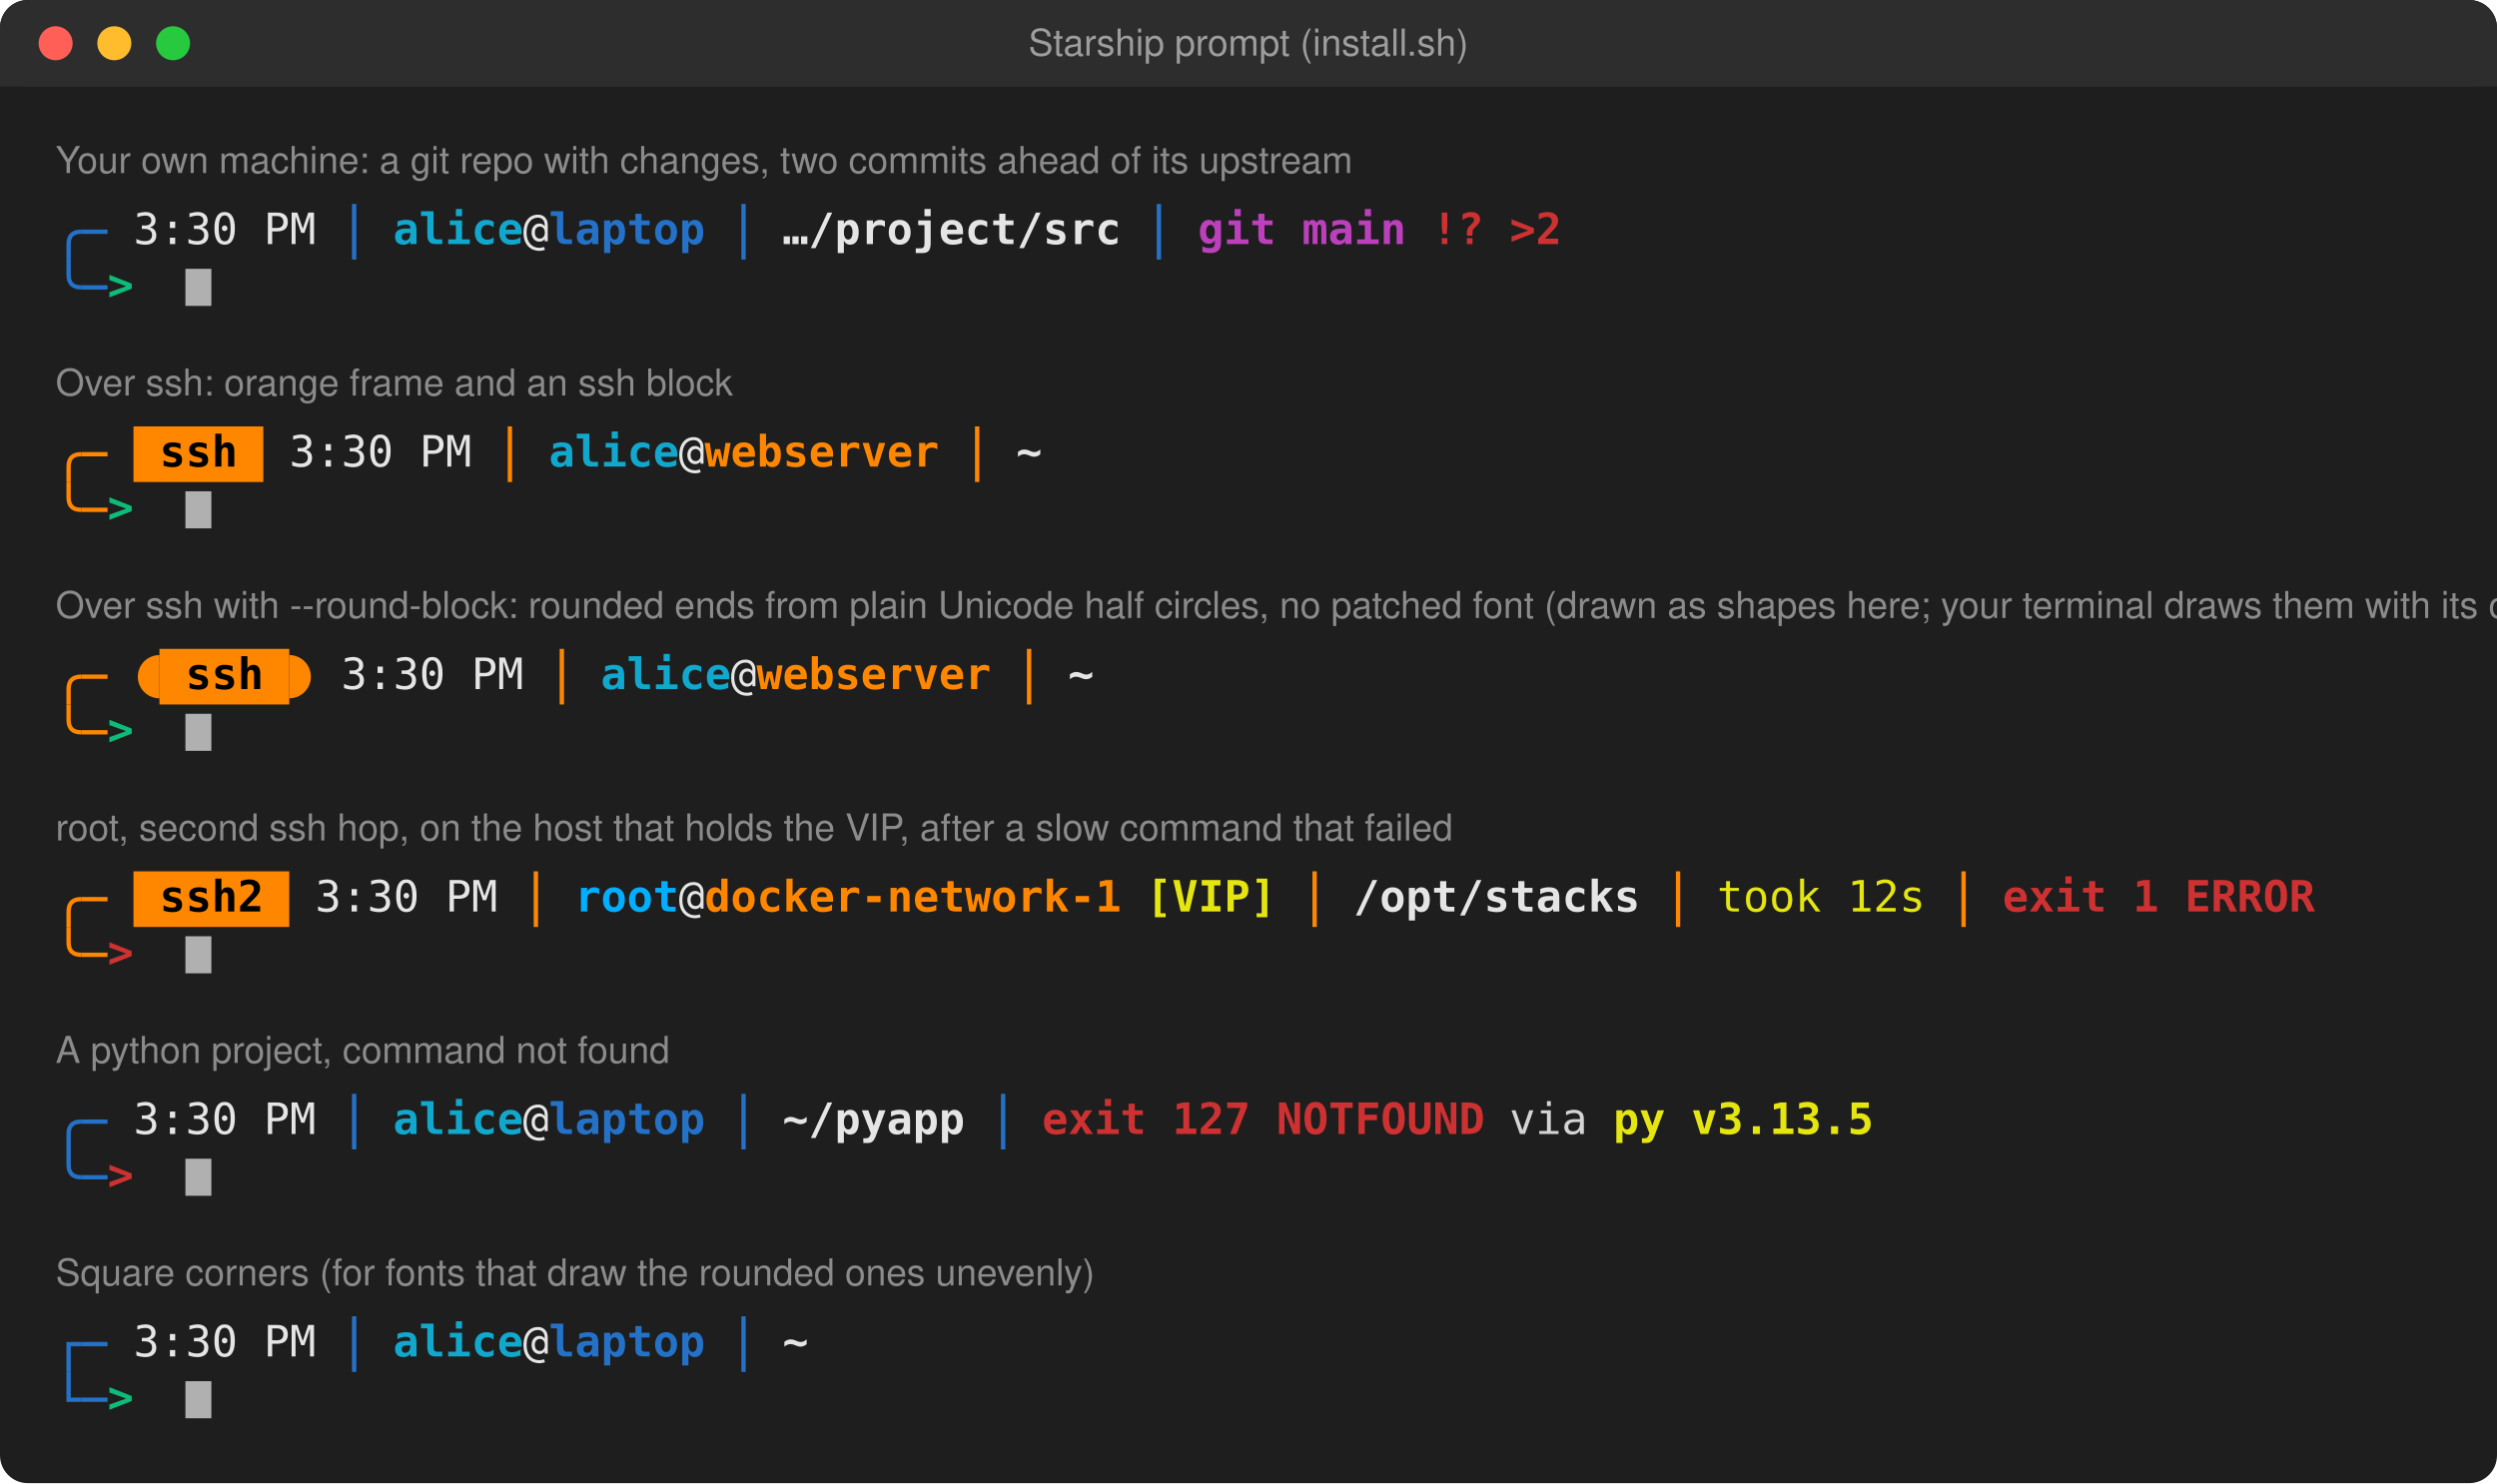
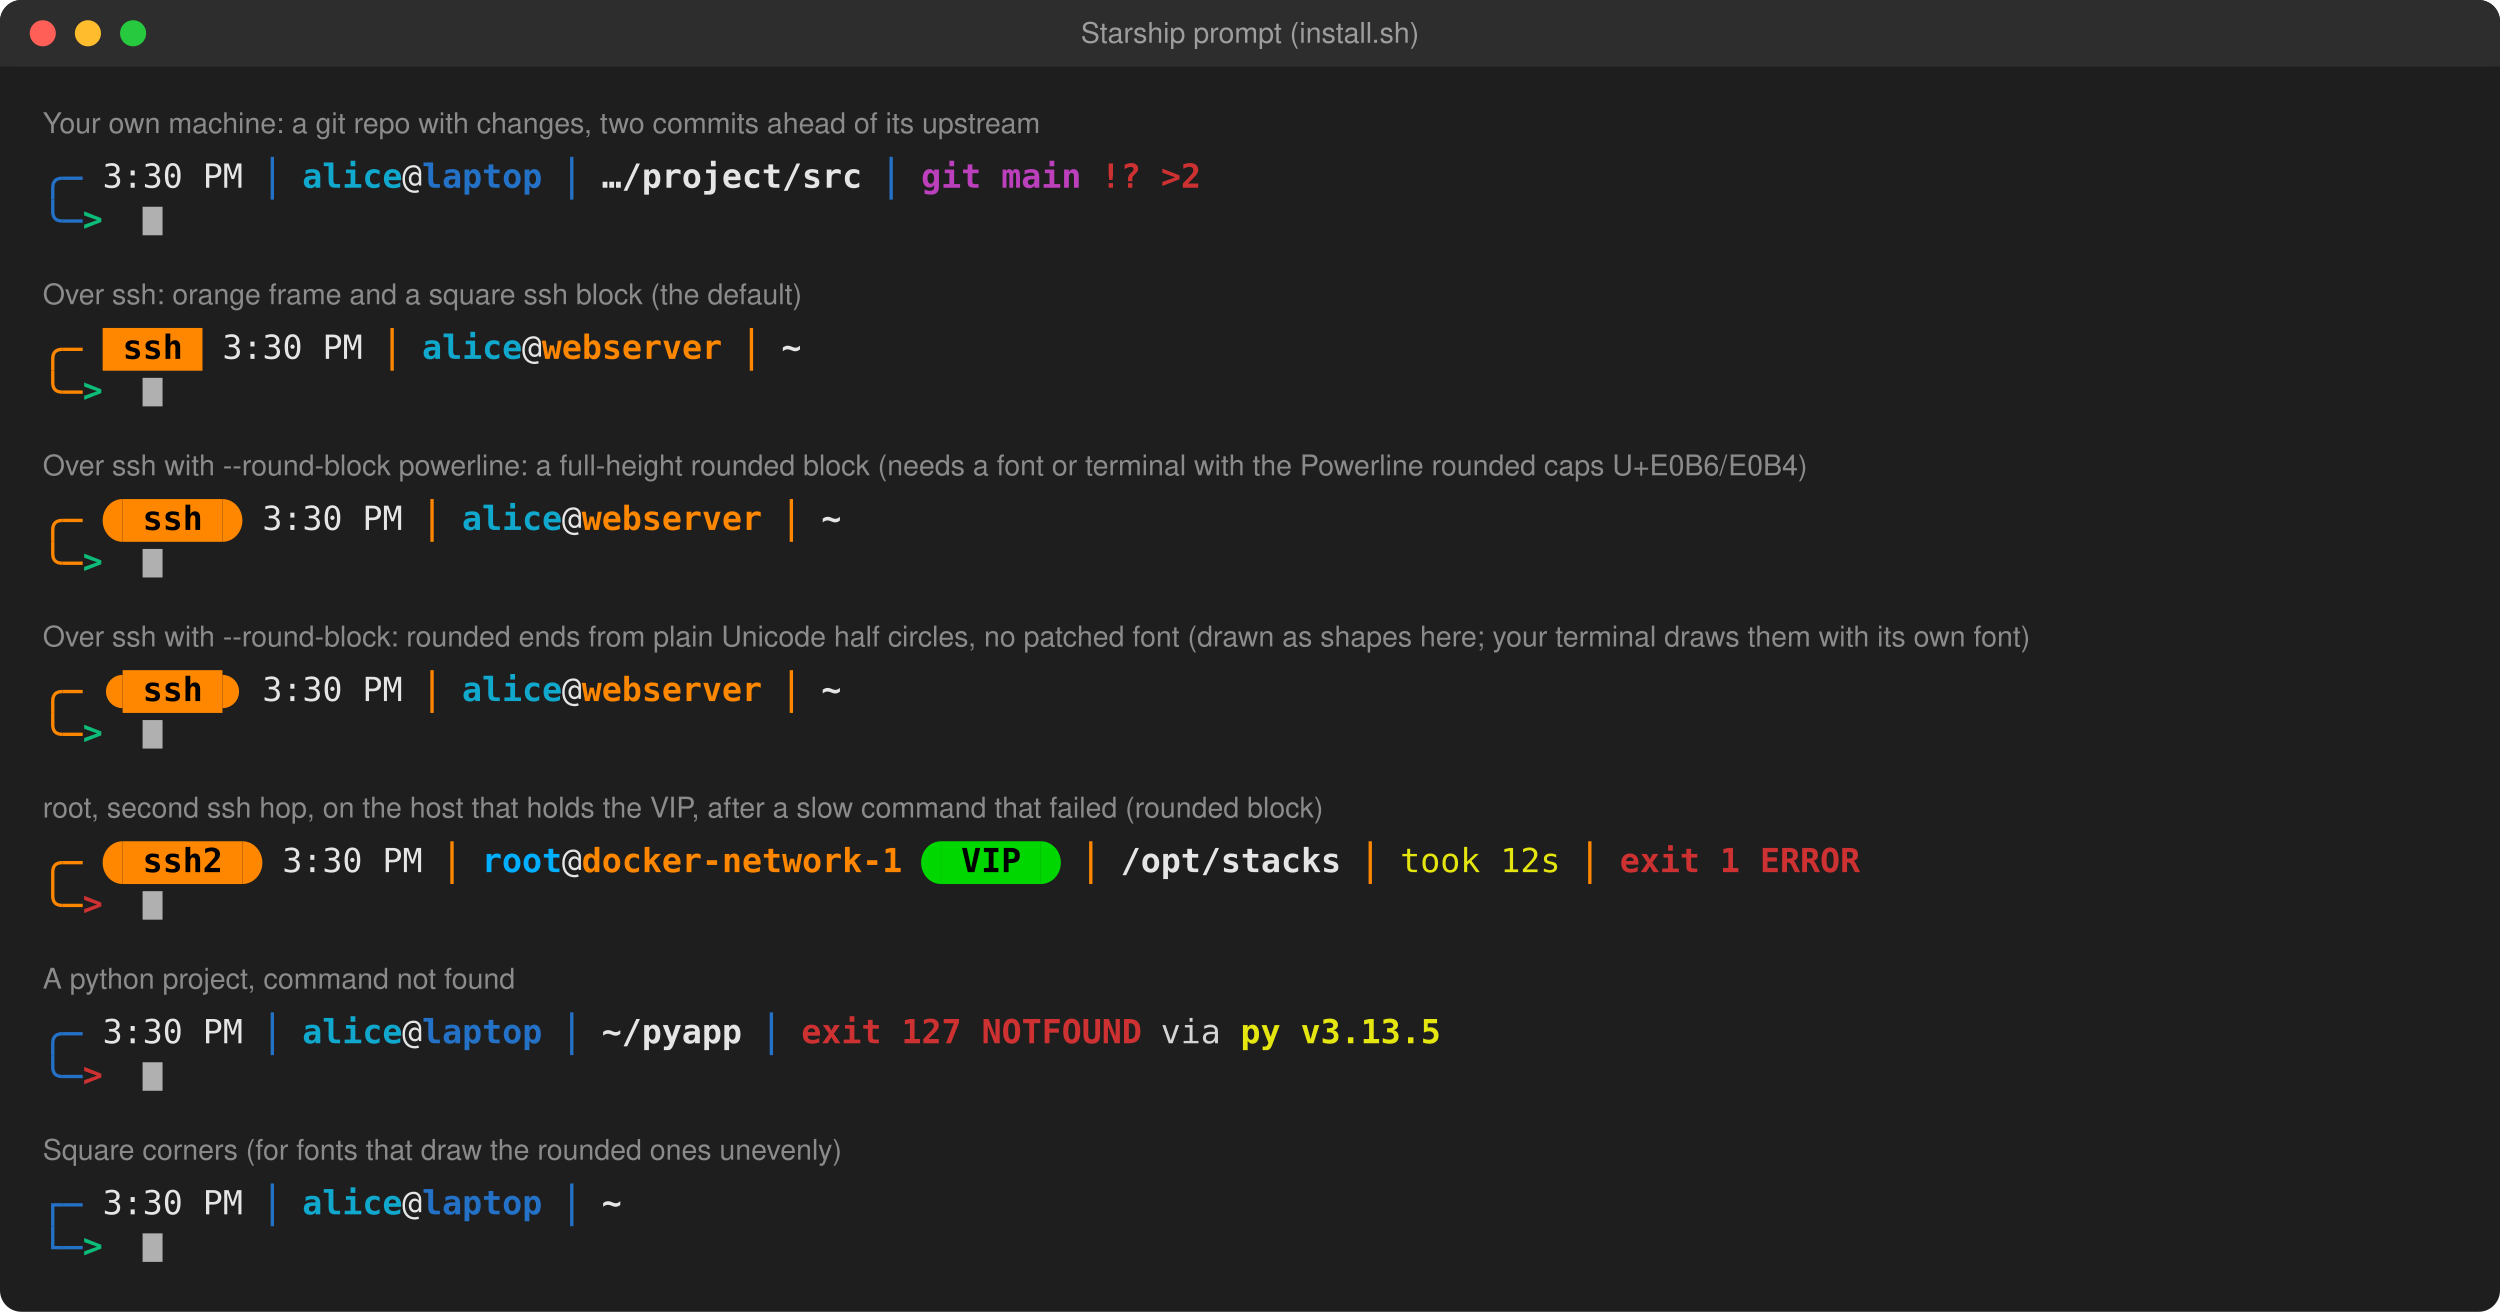
- <svg xmlns="http://www.w3.org/2000/svg" width="808" height="480" viewBox="0 0 808 480" role="img" aria-label="Starship prompt (install.sh)">
+ <svg xmlns="http://www.w3.org/2000/svg" width="1052" height="552" viewBox="0 0 1052 552" role="img" aria-label="Starship prompt (install.sh)">
  <rect width="100%" height="100%" rx="9" fill="#1e1e1e" />
  <rect width="100%" height="28" rx="9" fill="#2d2d2d" />
  <rect y="14" width="100%" height="14" fill="#2d2d2d" />
  <circle cx="18" cy="14" r="5.5" fill="#ff5f56" />
  <circle cx="37" cy="14" r="5.5" fill="#ffbd2e" />
  <circle cx="56" cy="14" r="5.5" fill="#27c93f" />
-   <text x="404" y="18" fill="#9d9d9d" text-anchor="middle" font-family="-apple-system, 'Segoe UI', Helvetica, Arial, sans-serif" font-size="12">Starship prompt (install.sh)</text>
+   <text x="526" y="18" fill="#9d9d9d" text-anchor="middle" font-family="-apple-system, 'Segoe UI', Helvetica, Arial, sans-serif" font-size="12">Starship prompt (install.sh)</text>
  <g font-family="ui-monospace, SFMono-Regular, Menlo, Consolas, 'DejaVu Sans Mono', monospace" font-size="14">
    <text x="18" y="56" fill="#8b8b8b" font-family="-apple-system, 'Segoe UI', Helvetica, Arial, sans-serif" font-size="12">Your own machine: a git repo with changes, two commits ahead of its upstream</text>
    <path d="M26.40 75.00 H26.20 Q22.20 75.00 22.20 79.00 V84.00" fill="none" stroke="#2472c8" stroke-width="1.4" />
    <path d="M26.40 75.00 H34.80" fill="none" stroke="#2472c8" stroke-width="1.4" />
    <text x="43.20" y="79.00" fill="#e5e5e5" textLength="58.80" lengthAdjust="spacingAndGlyphs" xml:space="preserve">3:30 PM</text>
    <path d="M114.60 66.00 V84.00" fill="none" stroke="#2472c8" stroke-width="1.4" />
    <text x="127.20" y="79.00" fill="#11a8cd" font-weight="700" textLength="42.00" lengthAdjust="spacingAndGlyphs" xml:space="preserve">alice</text>
    <text x="169.20" y="79.00" fill="#e5e5e5" textLength="8.40" lengthAdjust="spacingAndGlyphs" xml:space="preserve">@</text>
    <text x="177.60" y="79.00" fill="#2472c8" font-weight="700" textLength="58.80" lengthAdjust="spacingAndGlyphs" xml:space="preserve">laptop </text>
    <path d="M240.60 66.00 V84.00" fill="none" stroke="#2472c8" stroke-width="1.4" />
    <text x="253.20" y="79.00" fill="#e5e5e5" font-weight="700" textLength="109.20" lengthAdjust="spacingAndGlyphs" xml:space="preserve">…/project/src</text>
    <path d="M375.00 66.00 V84.00" fill="none" stroke="#2472c8" stroke-width="1.4" />
    <text x="387.60" y="79.00" fill="#bc3fbc" font-weight="700" textLength="67.20" lengthAdjust="spacingAndGlyphs" xml:space="preserve">git main</text>
    <text x="454.80" y="79.00" fill="#cd3131" font-weight="700" textLength="50.40" lengthAdjust="spacingAndGlyphs" xml:space="preserve"> !? &gt;2</text>
    <path d="M26.40 93.00 H26.20 Q22.20 93.00 22.20 89.00 V84.00" fill="none" stroke="#2472c8" stroke-width="1.4" />
    <path d="M26.40 93.00 H34.80" fill="none" stroke="#2472c8" stroke-width="1.4" />
    <text x="34.80" y="97.00" fill="#0dbc79" font-weight="700" textLength="8.40" lengthAdjust="spacingAndGlyphs" xml:space="preserve">&gt;</text>
    <rect x="60.00" y="87.00" width="8.40" height="12" fill="#d4d4d4" opacity="0.8" />
-     <text x="18" y="128" fill="#8b8b8b" font-family="-apple-system, 'Segoe UI', Helvetica, Arial, sans-serif" font-size="12">Over ssh: orange frame and an ssh block</text>
+     <text x="18" y="128" fill="#8b8b8b" font-family="-apple-system, 'Segoe UI', Helvetica, Arial, sans-serif" font-size="12">Over ssh: orange frame and a square ssh block (the default)</text>
    <rect x="43.20" y="138.00" width="42.00" height="18" fill="#ff8700" />
    <path d="M26.40 147.00 H26.20 Q22.20 147.00 22.20 151.00 V156.00" fill="none" stroke="#ff8700" stroke-width="1.4" />
    <path d="M26.40 147.00 H34.80" fill="none" stroke="#ff8700" stroke-width="1.4" />
    <text x="43.20" y="151.00" fill="#000000" font-weight="700" textLength="42.00" lengthAdjust="spacingAndGlyphs" xml:space="preserve"> ssh </text>
    <text x="93.60" y="151.00" fill="#e5e5e5" textLength="58.80" lengthAdjust="spacingAndGlyphs" xml:space="preserve">3:30 PM</text>
    <path d="M165.00 138.00 V156.00" fill="none" stroke="#ff8700" stroke-width="1.4" />
    <text x="177.60" y="151.00" fill="#11a8cd" font-weight="700" textLength="42.00" lengthAdjust="spacingAndGlyphs" xml:space="preserve">alice</text>
    <text x="219.60" y="151.00" fill="#e5e5e5" textLength="8.40" lengthAdjust="spacingAndGlyphs" xml:space="preserve">@</text>
    <text x="228.00" y="151.00" fill="#ff8700" font-weight="700" textLength="84.00" lengthAdjust="spacingAndGlyphs" xml:space="preserve">webserver </text>
    <path d="M316.20 138.00 V156.00" fill="none" stroke="#ff8700" stroke-width="1.4" />
    <text x="328.80" y="151.00" fill="#e5e5e5" font-weight="700" textLength="8.40" lengthAdjust="spacingAndGlyphs" xml:space="preserve">~</text>
    <path d="M26.40 165.00 H26.20 Q22.20 165.00 22.20 161.00 V156.00" fill="none" stroke="#ff8700" stroke-width="1.4" />
    <path d="M26.40 165.00 H34.80" fill="none" stroke="#ff8700" stroke-width="1.4" />
    <text x="34.80" y="169.00" fill="#0dbc79" font-weight="700" textLength="8.40" lengthAdjust="spacingAndGlyphs" xml:space="preserve">&gt;</text>
    <rect x="60.00" y="159.00" width="8.40" height="12" fill="#d4d4d4" opacity="0.8" />
-     <text x="18" y="200" fill="#8b8b8b" font-family="-apple-system, 'Segoe UI', Helvetica, Arial, sans-serif" font-size="12">Over ssh with --round-block: rounded ends from plain Unicode half circles, no patched font (drawn as shapes here; your terminal draws them with its own font)</text>
+     <text x="18" y="200" fill="#8b8b8b" font-family="-apple-system, 'Segoe UI', Helvetica, Arial, sans-serif" font-size="12">Over ssh with --round-block powerline: a full-height rounded block (needs a font or terminal with the Powerline rounded caps U+E0B6/E0B4)</text>
    <rect x="51.60" y="210.00" width="42.00" height="18" fill="#ff8700" />
    <path d="M26.40 219.00 H26.20 Q22.20 219.00 22.20 223.00 V228.00" fill="none" stroke="#ff8700" stroke-width="1.4" />
    <path d="M26.40 219.00 H34.80" fill="none" stroke="#ff8700" stroke-width="1.4" />
-     <path d="M51.60 212.00 A7.00 7.00 0 0 0 51.60 226.00 Z" fill="#ff8700" />
+     <path d="M51.60 210.00 A8.40 9.00 0 0 0 51.60 228.00 Z" fill="#ff8700" />
    <text x="51.60" y="223.00" fill="#000000" font-weight="700" textLength="42.00" lengthAdjust="spacingAndGlyphs" xml:space="preserve"> ssh </text>
-     <path d="M93.60 212.00 A7.00 7.00 0 0 1 93.60 226.00 Z" fill="#ff8700" />
+     <path d="M93.60 210.00 A8.40 9.00 0 0 1 93.60 228.00 Z" fill="#ff8700" />
    <text x="110.40" y="223.00" fill="#e5e5e5" textLength="58.80" lengthAdjust="spacingAndGlyphs" xml:space="preserve">3:30 PM</text>
    <path d="M181.80 210.00 V228.00" fill="none" stroke="#ff8700" stroke-width="1.4" />
    <text x="194.40" y="223.00" fill="#11a8cd" font-weight="700" textLength="42.00" lengthAdjust="spacingAndGlyphs" xml:space="preserve">alice</text>
    <text x="236.40" y="223.00" fill="#e5e5e5" textLength="8.40" lengthAdjust="spacingAndGlyphs" xml:space="preserve">@</text>
    <text x="244.80" y="223.00" fill="#ff8700" font-weight="700" textLength="84.00" lengthAdjust="spacingAndGlyphs" xml:space="preserve">webserver </text>
    <path d="M333.00 210.00 V228.00" fill="none" stroke="#ff8700" stroke-width="1.4" />
    <text x="345.60" y="223.00" fill="#e5e5e5" font-weight="700" textLength="8.40" lengthAdjust="spacingAndGlyphs" xml:space="preserve">~</text>
    <path d="M26.40 237.00 H26.20 Q22.20 237.00 22.20 233.00 V228.00" fill="none" stroke="#ff8700" stroke-width="1.4" />
    <path d="M26.40 237.00 H34.80" fill="none" stroke="#ff8700" stroke-width="1.4" />
    <text x="34.80" y="241.00" fill="#0dbc79" font-weight="700" textLength="8.40" lengthAdjust="spacingAndGlyphs" xml:space="preserve">&gt;</text>
    <rect x="60.00" y="231.00" width="8.40" height="12" fill="#d4d4d4" opacity="0.8" />
-     <text x="18" y="272" fill="#8b8b8b" font-family="-apple-system, 'Segoe UI', Helvetica, Arial, sans-serif" font-size="12">root, second ssh hop, on the host that holds the VIP, after a slow command that failed</text>
-     <rect x="43.20" y="282.00" width="50.40" height="18" fill="#ff8700" />
+     <text x="18" y="272" fill="#8b8b8b" font-family="-apple-system, 'Segoe UI', Helvetica, Arial, sans-serif" font-size="12">Over ssh with --round-block: rounded ends from plain Unicode half circles, no patched font (drawn as shapes here; your terminal draws them with its own font)</text>
+     <rect x="51.60" y="282.00" width="42.00" height="18" fill="#ff8700" />
    <path d="M26.40 291.00 H26.20 Q22.20 291.00 22.20 295.00 V300.00" fill="none" stroke="#ff8700" stroke-width="1.4" />
    <path d="M26.40 291.00 H34.80" fill="none" stroke="#ff8700" stroke-width="1.4" />
-     <text x="43.20" y="295.00" fill="#000000" font-weight="700" textLength="50.40" lengthAdjust="spacingAndGlyphs" xml:space="preserve"> ssh2 </text>
-     <text x="102.00" y="295.00" fill="#e5e5e5" textLength="58.80" lengthAdjust="spacingAndGlyphs" xml:space="preserve">3:30 PM</text>
-     <path d="M173.40 282.00 V300.00" fill="none" stroke="#ff8700" stroke-width="1.4" />
-     <text x="186.00" y="295.00" fill="#00afff" font-weight="700" textLength="33.60" lengthAdjust="spacingAndGlyphs" xml:space="preserve">root</text>
-     <text x="219.60" y="295.00" fill="#e5e5e5" textLength="8.40" lengthAdjust="spacingAndGlyphs" xml:space="preserve">@</text>
-     <text x="228.00" y="295.00" fill="#ff8700" font-weight="700" textLength="134.40" lengthAdjust="spacingAndGlyphs" xml:space="preserve">docker-network-1</text>
-     <text x="362.40" y="295.00" fill="#e5e510" font-weight="700" textLength="50.40" lengthAdjust="spacingAndGlyphs" xml:space="preserve"> [VIP]</text>
-     <path d="M425.40 282.00 V300.00" fill="none" stroke="#ff8700" stroke-width="1.4" />
-     <text x="438.00" y="295.00" fill="#e5e5e5" font-weight="700" textLength="92.40" lengthAdjust="spacingAndGlyphs" xml:space="preserve">/opt/stacks</text>
-     <path d="M543.00 282.00 V300.00" fill="none" stroke="#ff8700" stroke-width="1.4" />
-     <text x="555.60" y="295.00" fill="#e5e510" textLength="67.20" lengthAdjust="spacingAndGlyphs" xml:space="preserve">took 12s</text>
-     <path d="M635.40 282.00 V300.00" fill="none" stroke="#ff8700" stroke-width="1.4" />
-     <text x="648.00" y="295.00" fill="#cd3131" font-weight="700" textLength="100.80" lengthAdjust="spacingAndGlyphs" xml:space="preserve">exit 1 ERROR</text>
+     <path d="M51.60 284.00 A7.00 7.00 0 0 0 51.60 298.00 Z" fill="#ff8700" />
+     <text x="51.60" y="295.00" fill="#000000" font-weight="700" textLength="42.00" lengthAdjust="spacingAndGlyphs" xml:space="preserve"> ssh </text>
+     <path d="M93.60 284.00 A7.00 7.00 0 0 1 93.60 298.00 Z" fill="#ff8700" />
+     <text x="110.40" y="295.00" fill="#e5e5e5" textLength="58.80" lengthAdjust="spacingAndGlyphs" xml:space="preserve">3:30 PM</text>
+     <path d="M181.80 282.00 V300.00" fill="none" stroke="#ff8700" stroke-width="1.4" />
+     <text x="194.40" y="295.00" fill="#11a8cd" font-weight="700" textLength="42.00" lengthAdjust="spacingAndGlyphs" xml:space="preserve">alice</text>
+     <text x="236.40" y="295.00" fill="#e5e5e5" textLength="8.40" lengthAdjust="spacingAndGlyphs" xml:space="preserve">@</text>
+     <text x="244.80" y="295.00" fill="#ff8700" font-weight="700" textLength="84.00" lengthAdjust="spacingAndGlyphs" xml:space="preserve">webserver </text>
+     <path d="M333.00 282.00 V300.00" fill="none" stroke="#ff8700" stroke-width="1.4" />
+     <text x="345.60" y="295.00" fill="#e5e5e5" font-weight="700" textLength="8.40" lengthAdjust="spacingAndGlyphs" xml:space="preserve">~</text>
    <path d="M26.40 309.00 H26.20 Q22.20 309.00 22.20 305.00 V300.00" fill="none" stroke="#ff8700" stroke-width="1.4" />
    <path d="M26.40 309.00 H34.80" fill="none" stroke="#ff8700" stroke-width="1.4" />
-     <text x="34.80" y="313.00" fill="#cd3131" font-weight="700" textLength="8.40" lengthAdjust="spacingAndGlyphs" xml:space="preserve">&gt;</text>
+     <text x="34.80" y="313.00" fill="#0dbc79" font-weight="700" textLength="8.40" lengthAdjust="spacingAndGlyphs" xml:space="preserve">&gt;</text>
    <rect x="60.00" y="303.00" width="8.40" height="12" fill="#d4d4d4" opacity="0.8" />
-     <text x="18" y="344" fill="#8b8b8b" font-family="-apple-system, 'Segoe UI', Helvetica, Arial, sans-serif" font-size="12">A python project, command not found</text>
-     <path d="M26.40 363.00 H26.20 Q22.20 363.00 22.20 367.00 V372.00" fill="none" stroke="#2472c8" stroke-width="1.4" />
-     <path d="M26.40 363.00 H34.80" fill="none" stroke="#2472c8" stroke-width="1.4" />
-     <text x="43.20" y="367.00" fill="#e5e5e5" textLength="58.80" lengthAdjust="spacingAndGlyphs" xml:space="preserve">3:30 PM</text>
-     <path d="M114.60 354.00 V372.00" fill="none" stroke="#2472c8" stroke-width="1.4" />
-     <text x="127.20" y="367.00" fill="#11a8cd" font-weight="700" textLength="42.00" lengthAdjust="spacingAndGlyphs" xml:space="preserve">alice</text>
-     <text x="169.20" y="367.00" fill="#e5e5e5" textLength="8.40" lengthAdjust="spacingAndGlyphs" xml:space="preserve">@</text>
-     <text x="177.60" y="367.00" fill="#2472c8" font-weight="700" textLength="58.80" lengthAdjust="spacingAndGlyphs" xml:space="preserve">laptop </text>
-     <path d="M240.60 354.00 V372.00" fill="none" stroke="#2472c8" stroke-width="1.4" />
-     <text x="253.20" y="367.00" fill="#e5e5e5" font-weight="700" textLength="58.80" lengthAdjust="spacingAndGlyphs" xml:space="preserve">~/pyapp</text>
-     <path d="M324.60 354.00 V372.00" fill="none" stroke="#2472c8" stroke-width="1.4" />
-     <text x="337.20" y="367.00" fill="#cd3131" font-weight="700" textLength="142.80" lengthAdjust="spacingAndGlyphs" xml:space="preserve">exit 127 NOTFOUND</text>
-     <text x="480.00" y="367.00" fill="#d4d4d4" textLength="42.00" lengthAdjust="spacingAndGlyphs" xml:space="preserve"> via </text>
-     <text x="522.00" y="367.00" fill="#e5e510" font-weight="700" textLength="92.40" lengthAdjust="spacingAndGlyphs" xml:space="preserve">py v3.13.5 </text>
-     <path d="M26.40 381.00 H26.20 Q22.20 381.00 22.20 377.00 V372.00" fill="none" stroke="#2472c8" stroke-width="1.4" />
-     <path d="M26.40 381.00 H34.80" fill="none" stroke="#2472c8" stroke-width="1.4" />
+     <text x="18" y="344" fill="#8b8b8b" font-family="-apple-system, 'Segoe UI', Helvetica, Arial, sans-serif" font-size="12">root, second ssh hop, on the host that holds the VIP, after a slow command that failed (rounded block)</text>
+     <rect x="51.60" y="354.00" width="50.40" height="18" fill="#ff8700" />
+     <rect x="396.00" y="354.00" width="42.00" height="18" fill="#00d700" />
+     <path d="M26.40 363.00 H26.20 Q22.20 363.00 22.20 367.00 V372.00" fill="none" stroke="#ff8700" stroke-width="1.4" />
+     <path d="M26.40 363.00 H34.80" fill="none" stroke="#ff8700" stroke-width="1.4" />
+     <path d="M51.60 354.00 A8.40 9.00 0 0 0 51.60 372.00 Z" fill="#ff8700" />
+     <text x="51.60" y="367.00" fill="#000000" font-weight="700" textLength="50.40" lengthAdjust="spacingAndGlyphs" xml:space="preserve"> ssh2 </text>
+     <path d="M102.00 354.00 A8.40 9.00 0 0 1 102.00 372.00 Z" fill="#ff8700" />
+     <text x="118.80" y="367.00" fill="#e5e5e5" textLength="58.80" lengthAdjust="spacingAndGlyphs" xml:space="preserve">3:30 PM</text>
+     <path d="M190.20 354.00 V372.00" fill="none" stroke="#ff8700" stroke-width="1.4" />
+     <text x="202.80" y="367.00" fill="#00afff" font-weight="700" textLength="33.60" lengthAdjust="spacingAndGlyphs" xml:space="preserve">root</text>
+     <text x="236.40" y="367.00" fill="#e5e5e5" textLength="8.40" lengthAdjust="spacingAndGlyphs" xml:space="preserve">@</text>
+     <text x="244.80" y="367.00" fill="#ff8700" font-weight="700" textLength="134.40" lengthAdjust="spacingAndGlyphs" xml:space="preserve">docker-network-1</text>
+     <path d="M396.00 354.00 A8.40 9.00 0 0 0 396.00 372.00 Z" fill="#00d700" />
+     <text x="396.00" y="367.00" fill="#000000" font-weight="700" textLength="42.00" lengthAdjust="spacingAndGlyphs" xml:space="preserve"> VIP </text>
+     <path d="M438.00 354.00 A8.40 9.00 0 0 1 438.00 372.00 Z" fill="#00d700" />
+     <path d="M459.00 354.00 V372.00" fill="none" stroke="#ff8700" stroke-width="1.4" />
+     <text x="471.60" y="367.00" fill="#e5e5e5" font-weight="700" textLength="92.40" lengthAdjust="spacingAndGlyphs" xml:space="preserve">/opt/stacks</text>
+     <path d="M576.60 354.00 V372.00" fill="none" stroke="#ff8700" stroke-width="1.4" />
+     <text x="589.20" y="367.00" fill="#e5e510" textLength="67.20" lengthAdjust="spacingAndGlyphs" xml:space="preserve">took 12s</text>
+     <path d="M669.00 354.00 V372.00" fill="none" stroke="#ff8700" stroke-width="1.4" />
+     <text x="681.60" y="367.00" fill="#cd3131" font-weight="700" textLength="100.80" lengthAdjust="spacingAndGlyphs" xml:space="preserve">exit 1 ERROR</text>
+     <path d="M26.40 381.00 H26.20 Q22.20 381.00 22.20 377.00 V372.00" fill="none" stroke="#ff8700" stroke-width="1.4" />
+     <path d="M26.40 381.00 H34.80" fill="none" stroke="#ff8700" stroke-width="1.4" />
    <text x="34.80" y="385.00" fill="#cd3131" font-weight="700" textLength="8.40" lengthAdjust="spacingAndGlyphs" xml:space="preserve">&gt;</text>
    <rect x="60.00" y="375.00" width="8.40" height="12" fill="#d4d4d4" opacity="0.8" />
-     <text x="18" y="416" fill="#8b8b8b" font-family="-apple-system, 'Segoe UI', Helvetica, Arial, sans-serif" font-size="12">Square corners (for fonts that draw the rounded ones unevenly)</text>
-     <path d="M26.40 435.00 H22.20 V444.00" fill="none" stroke="#2472c8" stroke-width="1.4" />
+     <text x="18" y="416" fill="#8b8b8b" font-family="-apple-system, 'Segoe UI', Helvetica, Arial, sans-serif" font-size="12">A python project, command not found</text>
+     <path d="M26.40 435.00 H26.20 Q22.20 435.00 22.20 439.00 V444.00" fill="none" stroke="#2472c8" stroke-width="1.4" />
    <path d="M26.40 435.00 H34.80" fill="none" stroke="#2472c8" stroke-width="1.4" />
    <text x="43.20" y="439.00" fill="#e5e5e5" textLength="58.80" lengthAdjust="spacingAndGlyphs" xml:space="preserve">3:30 PM</text>
    <path d="M114.60 426.00 V444.00" fill="none" stroke="#2472c8" stroke-width="1.4" />
    <text x="127.20" y="439.00" fill="#11a8cd" font-weight="700" textLength="42.00" lengthAdjust="spacingAndGlyphs" xml:space="preserve">alice</text>
    <text x="169.20" y="439.00" fill="#e5e5e5" textLength="8.40" lengthAdjust="spacingAndGlyphs" xml:space="preserve">@</text>
    <text x="177.60" y="439.00" fill="#2472c8" font-weight="700" textLength="58.80" lengthAdjust="spacingAndGlyphs" xml:space="preserve">laptop </text>
    <path d="M240.60 426.00 V444.00" fill="none" stroke="#2472c8" stroke-width="1.4" />
-     <text x="253.20" y="439.00" fill="#e5e5e5" font-weight="700" textLength="8.40" lengthAdjust="spacingAndGlyphs" xml:space="preserve">~</text>
-     <path d="M26.40 453.00 H22.20 V444.00" fill="none" stroke="#2472c8" stroke-width="1.4" />
+     <text x="253.20" y="439.00" fill="#e5e5e5" font-weight="700" textLength="58.80" lengthAdjust="spacingAndGlyphs" xml:space="preserve">~/pyapp</text>
+     <path d="M324.60 426.00 V444.00" fill="none" stroke="#2472c8" stroke-width="1.4" />
+     <text x="337.20" y="439.00" fill="#cd3131" font-weight="700" textLength="142.80" lengthAdjust="spacingAndGlyphs" xml:space="preserve">exit 127 NOTFOUND</text>
+     <text x="480.00" y="439.00" fill="#d4d4d4" textLength="42.00" lengthAdjust="spacingAndGlyphs" xml:space="preserve"> via </text>
+     <text x="522.00" y="439.00" fill="#e5e510" font-weight="700" textLength="92.40" lengthAdjust="spacingAndGlyphs" xml:space="preserve">py v3.13.5 </text>
+     <path d="M26.40 453.00 H26.20 Q22.20 453.00 22.20 449.00 V444.00" fill="none" stroke="#2472c8" stroke-width="1.4" />
    <path d="M26.40 453.00 H34.80" fill="none" stroke="#2472c8" stroke-width="1.4" />
-     <text x="34.80" y="457.00" fill="#0dbc79" font-weight="700" textLength="8.40" lengthAdjust="spacingAndGlyphs" xml:space="preserve">&gt;</text>
+     <text x="34.80" y="457.00" fill="#cd3131" font-weight="700" textLength="8.40" lengthAdjust="spacingAndGlyphs" xml:space="preserve">&gt;</text>
    <rect x="60.00" y="447.00" width="8.40" height="12" fill="#d4d4d4" opacity="0.8" />
+     <text x="18" y="488" fill="#8b8b8b" font-family="-apple-system, 'Segoe UI', Helvetica, Arial, sans-serif" font-size="12">Square corners (for fonts that draw the rounded ones unevenly)</text>
+     <path d="M26.40 507.00 H22.20 V516.00" fill="none" stroke="#2472c8" stroke-width="1.4" />
+     <path d="M26.40 507.00 H34.80" fill="none" stroke="#2472c8" stroke-width="1.4" />
+     <text x="43.20" y="511.00" fill="#e5e5e5" textLength="58.80" lengthAdjust="spacingAndGlyphs" xml:space="preserve">3:30 PM</text>
+     <path d="M114.60 498.00 V516.00" fill="none" stroke="#2472c8" stroke-width="1.4" />
+     <text x="127.20" y="511.00" fill="#11a8cd" font-weight="700" textLength="42.00" lengthAdjust="spacingAndGlyphs" xml:space="preserve">alice</text>
+     <text x="169.20" y="511.00" fill="#e5e5e5" textLength="8.40" lengthAdjust="spacingAndGlyphs" xml:space="preserve">@</text>
+     <text x="177.60" y="511.00" fill="#2472c8" font-weight="700" textLength="58.80" lengthAdjust="spacingAndGlyphs" xml:space="preserve">laptop </text>
+     <path d="M240.60 498.00 V516.00" fill="none" stroke="#2472c8" stroke-width="1.4" />
+     <text x="253.20" y="511.00" fill="#e5e5e5" font-weight="700" textLength="8.40" lengthAdjust="spacingAndGlyphs" xml:space="preserve">~</text>
+     <path d="M26.40 525.00 H22.20 V516.00" fill="none" stroke="#2472c8" stroke-width="1.4" />
+     <path d="M26.40 525.00 H34.80" fill="none" stroke="#2472c8" stroke-width="1.4" />
+     <text x="34.80" y="529.00" fill="#0dbc79" font-weight="700" textLength="8.40" lengthAdjust="spacingAndGlyphs" xml:space="preserve">&gt;</text>
+     <rect x="60.00" y="519.00" width="8.40" height="12" fill="#d4d4d4" opacity="0.8" />
  </g>
</svg>
